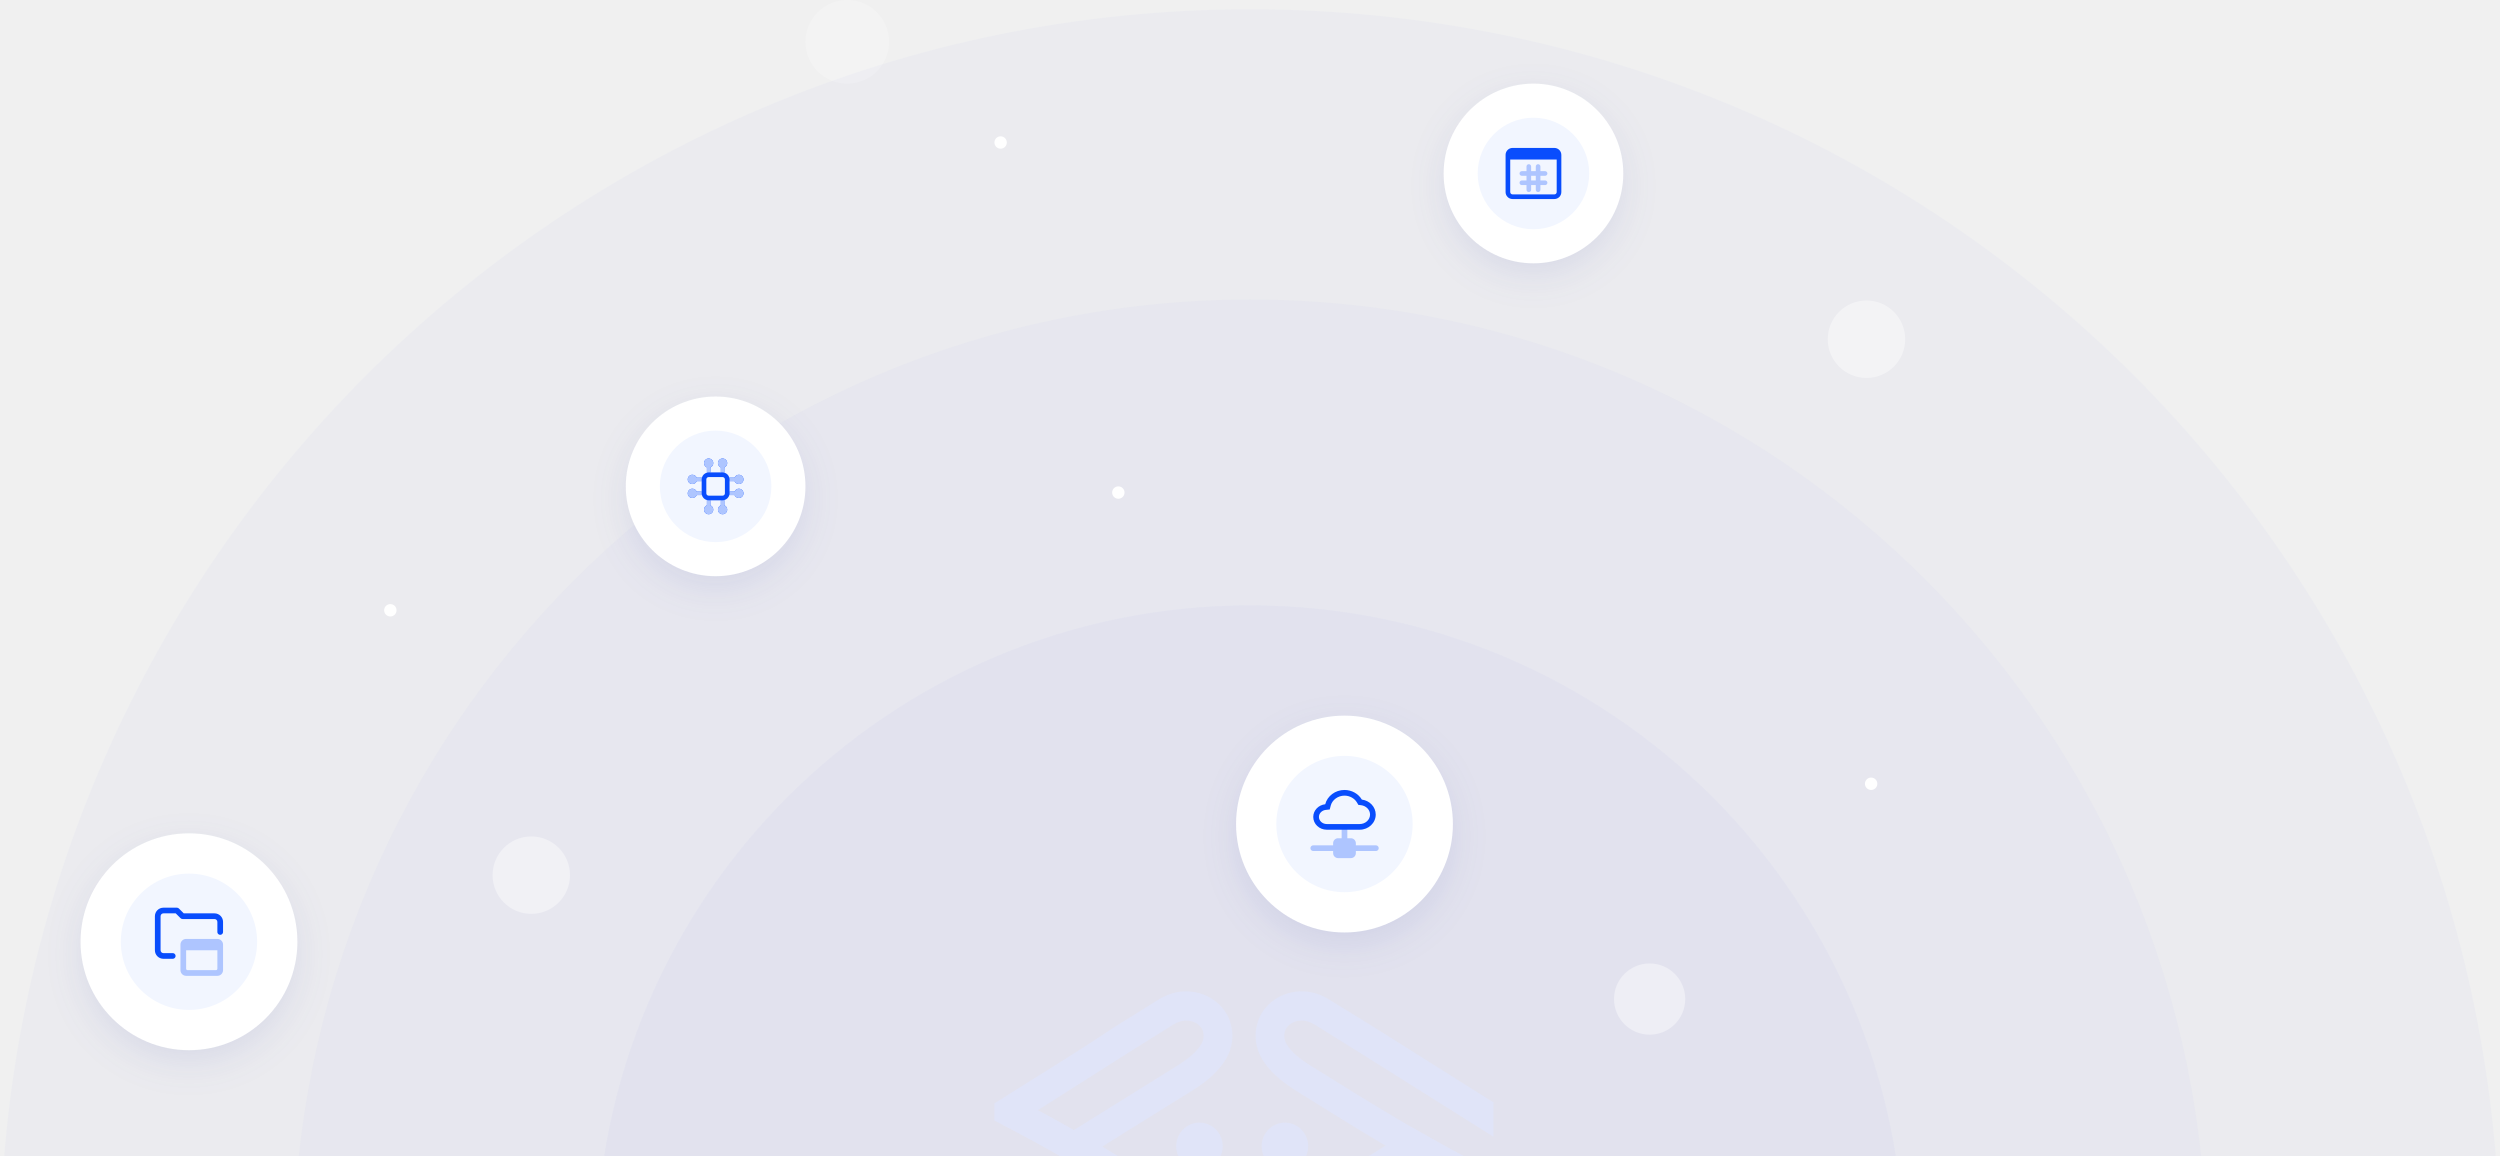
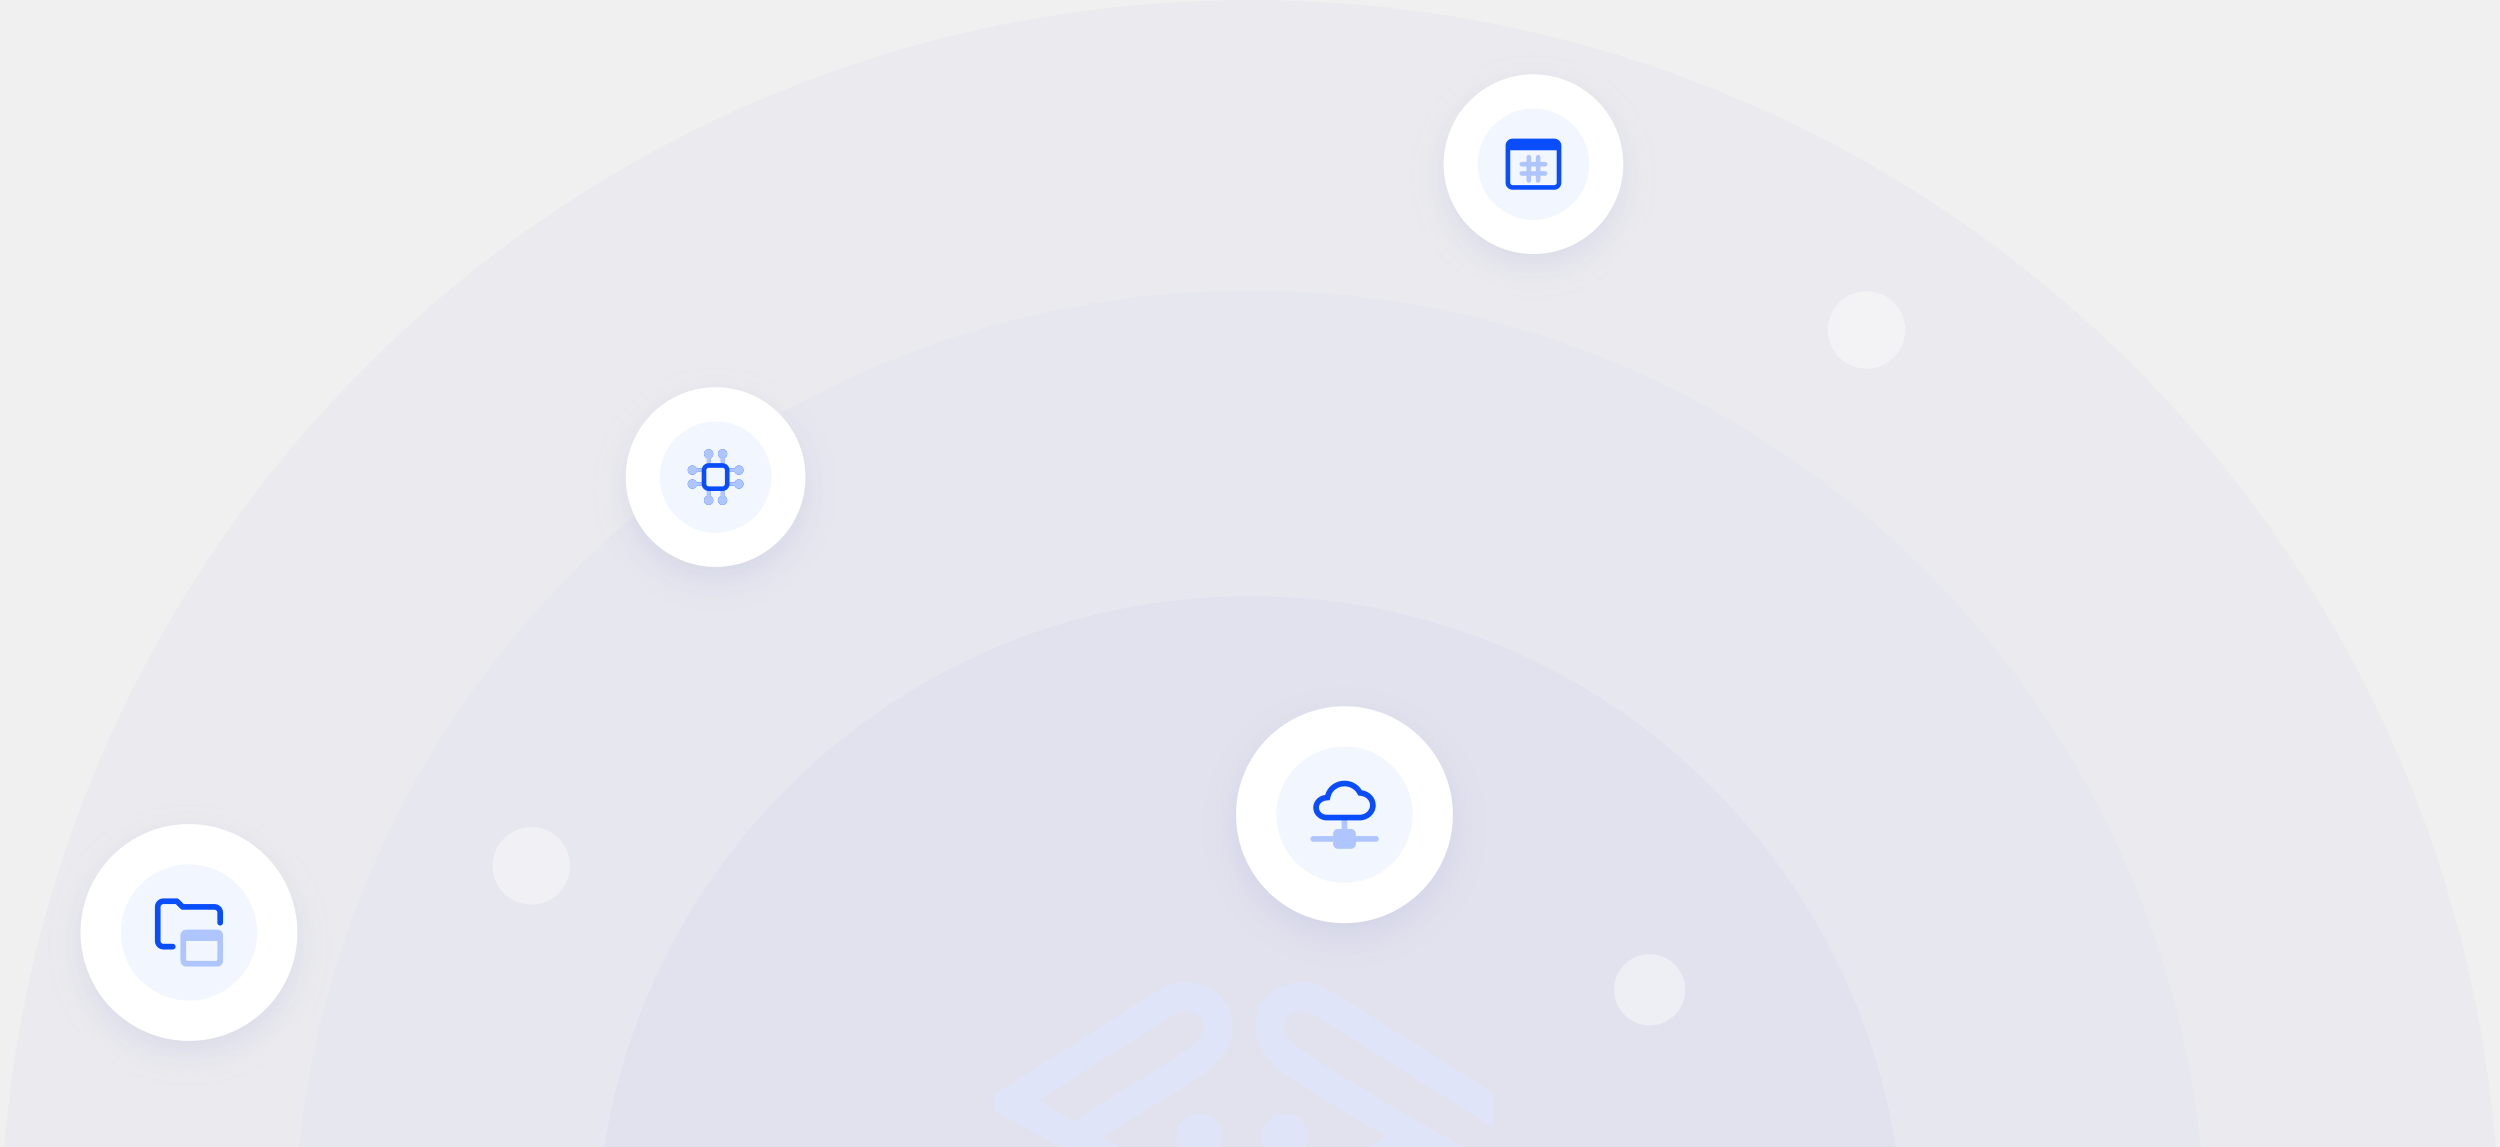
- <svg xmlns="http://www.w3.org/2000/svg" width="807" height="373" viewBox="0 0 807 373" fill="none">
-   <circle opacity=".2" cx="273.5" cy="13.5" r="13.5" fill="#fff" />
-   <circle opacity=".6" cx="403.5" cy="406.5" r="403.5" fill="#2346E1" fill-opacity=".04" />
-   <ellipse opacity=".5" cx="403.5" cy="406.5" rx="308.796" ry="309.803" fill="#2346E1" fill-opacity=".04" />
-   <circle opacity=".7" cx="403.5" cy="406.5" r="211.069" fill="#2346E1" fill-opacity=".04" />
+ <svg xmlns="http://www.w3.org/2000/svg" width="807" height="370" viewBox="0 0 807 370" fill="none">
+   <circle opacity=".6" cx="403.5" cy="403.5" r="403.5" fill="#2346E1" fill-opacity=".04" />
+   <ellipse opacity=".5" cx="403.5" cy="403.5" rx="308.796" ry="309.803" fill="#2346E1" fill-opacity=".04" />
+   <circle opacity=".7" cx="403.5" cy="403.5" r="211.069" fill="#2346E1" fill-opacity=".04" />
  <g clip-path="url(#a)" fill-rule="evenodd" clip-rule="evenodd" fill="#E0E4F8">
-     <path d="M482.077 381.179v2.641c-12.644 8.127-25.943 16.037-38.306 24.381l-14.621 9.102a17.53 17.53 0 0 1-4.513 2.045 15.715 15.715 0 0 1-10.174-.474 14.73 14.73 0 0 1-7.236-6.027 12.917 12.917 0 0 1-1.416-3.21 14.364 14.364 0 0 1-.455-6.038 14.298 14.298 0 0 1 2.071-5.679c2.003-3.372 5.487-6.772 10.868-10.063l37.973-23.663 2.39 1.355a630.066 630.066 0 0 0 10.054 5.621 578.5 578.5 0 0 0 10.801 5.729l2.537 1.355v2.885l.027.04zm-43.153 18.963l29.2-18.583-3.792-1.964c-2.67-1.436-5.22-2.885-7.837-4.375l-33.38 20.777c-4.005 2.506-6.502 4.768-7.73 6.854a5.27 5.27 0 0 0-.641 4.293c.095.312.225.612.387.894a5.47 5.47 0 0 0 2.67 2.14 6.588 6.588 0 0 0 4.286.136 9.273 9.273 0 0 0 2.23-1.003l14.607-9.169z" />
-     <path d="M482.011 366.891l-43.087-27.089-14.58-9.075a8.733 8.733 0 0 0-2.23-1.002 6.588 6.588 0 0 0-4.286.135 5.357 5.357 0 0 0-2.67 2.14 4.426 4.426 0 0 0-.387.894 5.292 5.292 0 0 0 .641 4.294c1.228 2.086 3.698 4.348 7.73 6.854l.868.541c19.948 12.434 34.862 21.672 55.517 32.399l-4.219 8.411c-20.802-10.754-35.916-20.168-56.078-32.764l-.854-.542c-5.341-3.345-8.866-6.691-10.869-10.064a14.303 14.303 0 0 1-2.071-5.678 14.379 14.379 0 0 1 .456-6.038 12.878 12.878 0 0 1 1.362-3.21 14.734 14.734 0 0 1 7.21-6.027 15.71 15.71 0 0 1 10.2-.42 17.915 17.915 0 0 1 4.487 2.059l14.687 9.061 38.453 24.218h-.214v10.836l-.066.067zM321 358.82v-2.641c12.644-8.059 25.943-16.037 38.32-24.381l14.58-9.088a18.154 18.154 0 0 1 4.513-2.059 15.705 15.705 0 0 1 10.174.42 14.897 14.897 0 0 1 7.25 6.027 13.396 13.396 0 0 1 1.402 3.21c.579 1.956.734 4.015.455 6.038a14.282 14.282 0 0 1-2.071 5.679c-2.002 3.372-5.487 6.772-10.855 10.063l-37.986 23.649-2.39-1.354a460.922 460.922 0 0 0-10.04-5.621 678.336 678.336 0 0 0-10.802-5.73l-2.55-1.327v-2.885zm43.153-18.963L334.966 358.4l3.779 2.045c2.67 1.436 5.22 2.885 7.837 4.375l33.38-20.777c4.005-2.506 6.489-4.768 7.717-6.854a5.228 5.228 0 0 0 .641-4.294 3.792 3.792 0 0 0-.387-.894 5.356 5.356 0 0 0-2.671-2.14 6.588 6.588 0 0 0-4.286-.135 8.727 8.727 0 0 0-2.229 1.002l-14.594 9.129z" />
-     <path d="M321 373.068l43.153 27.09 14.58 9.088a9.232 9.232 0 0 0 2.23 1.002 6.581 6.581 0 0 0 4.286-.135 5.471 5.471 0 0 0 2.67-2.14c.167-.28.298-.58.388-.894a5.228 5.228 0 0 0-.641-4.294c-1.229-2.085-3.699-4.347-7.718-6.853l-.868-.542c-20.027-12.434-34.875-21.671-55.516-32.399l4.219-8.411c20.789 10.755 35.903 20.168 56.077 32.765l.868.541c5.341 3.346 8.853 6.691 10.855 10.064a14.292 14.292 0 0 1 2.071 5.679 14.359 14.359 0 0 1-.455 6.037 13.379 13.379 0 0 1-1.402 3.21 14.893 14.893 0 0 1-7.21 6 15.698 15.698 0 0 1-10.174.42 17.712 17.712 0 0 1-4.513-2.045l-14.58-9.021L321 384.148v-11.08zm66.184 4.551c1.487 0 2.94-.447 4.176-1.285a7.607 7.607 0 0 0 2.769-3.422 7.728 7.728 0 0 0 .428-4.406 7.653 7.653 0 0 0-2.058-3.904 7.476 7.476 0 0 0-3.848-2.087 7.407 7.407 0 0 0-4.344.434 7.54 7.54 0 0 0-3.373 2.808 7.706 7.706 0 0 0-1.267 4.237c0 2.022.792 3.962 2.202 5.392a7.46 7.46 0 0 0 5.315 2.233zm27.588 0c1.487 0 2.94-.447 4.176-1.285a7.607 7.607 0 0 0 2.769-3.422 7.728 7.728 0 0 0 .428-4.406 7.653 7.653 0 0 0-2.058-3.904 7.475 7.475 0 0 0-3.849-2.087 7.405 7.405 0 0 0-4.343.434 7.54 7.54 0 0 0-3.373 2.808 7.696 7.696 0 0 0 .938 9.625 7.476 7.476 0 0 0 5.312 2.237z" />
+     <path d="M482.077 378.179v2.641c-12.644 8.127-25.943 16.037-38.306 24.381l-14.621 9.102a17.53 17.53 0 0 1-4.513 2.045 15.715 15.715 0 0 1-10.174-.474 14.73 14.73 0 0 1-7.236-6.027 12.917 12.917 0 0 1-1.416-3.21 14.364 14.364 0 0 1-.455-6.038 14.298 14.298 0 0 1 2.071-5.679c2.003-3.372 5.487-6.772 10.868-10.063l37.973-23.663 2.39 1.355a630.066 630.066 0 0 0 10.054 5.621 578.5 578.5 0 0 0 10.801 5.729l2.537 1.355v2.885l.027.04zm-43.153 18.963l29.2-18.583-3.792-1.964c-2.67-1.436-5.22-2.885-7.837-4.375l-33.38 20.777c-4.005 2.506-6.502 4.768-7.73 6.854a5.27 5.27 0 0 0-.641 4.293c.095.312.225.612.387.894a5.47 5.47 0 0 0 2.67 2.14 6.588 6.588 0 0 0 4.286.136 9.273 9.273 0 0 0 2.23-1.003l14.607-9.169z" />
+     <path d="M482.011 363.891l-43.087-27.089-14.58-9.075a8.733 8.733 0 0 0-2.23-1.002 6.588 6.588 0 0 0-4.286.135 5.357 5.357 0 0 0-2.67 2.14 4.426 4.426 0 0 0-.387.894 5.292 5.292 0 0 0 .641 4.294c1.228 2.086 3.698 4.348 7.73 6.854l.868.541c19.948 12.434 34.862 21.672 55.517 32.399l-4.219 8.411c-20.802-10.754-35.916-20.168-56.078-32.764l-.854-.542c-5.341-3.345-8.866-6.691-10.869-10.064a14.303 14.303 0 0 1-2.071-5.678 14.379 14.379 0 0 1 .456-6.038 12.878 12.878 0 0 1 1.362-3.21 14.734 14.734 0 0 1 7.21-6.027 15.71 15.71 0 0 1 10.2-.42 17.915 17.915 0 0 1 4.487 2.059l14.687 9.061 38.453 24.218h-.214v10.836l-.066.067zM321 355.82v-2.641c12.644-8.059 25.943-16.037 38.32-24.381l14.58-9.088a18.154 18.154 0 0 1 4.513-2.059 15.705 15.705 0 0 1 10.174.42 14.897 14.897 0 0 1 7.25 6.027 13.396 13.396 0 0 1 1.402 3.21c.579 1.956.734 4.015.455 6.038a14.282 14.282 0 0 1-2.071 5.679c-2.002 3.372-5.487 6.772-10.855 10.063l-37.986 23.649-2.39-1.354a460.922 460.922 0 0 0-10.04-5.621 678.336 678.336 0 0 0-10.802-5.73l-2.55-1.327v-2.885zm43.153-18.963L334.966 355.4l3.779 2.045c2.67 1.436 5.22 2.885 7.837 4.375l33.38-20.777c4.005-2.506 6.489-4.768 7.717-6.854a5.228 5.228 0 0 0 .641-4.294 3.792 3.792 0 0 0-.387-.894 5.356 5.356 0 0 0-2.671-2.14 6.588 6.588 0 0 0-4.286-.135 8.727 8.727 0 0 0-2.229 1.002l-14.594 9.129z" />
+     <path d="M321 370.068l43.153 27.09 14.58 9.088a9.232 9.232 0 0 0 2.23 1.002 6.581 6.581 0 0 0 4.286-.135 5.471 5.471 0 0 0 2.67-2.14c.167-.28.298-.58.388-.894a5.228 5.228 0 0 0-.641-4.294c-1.229-2.085-3.699-4.347-7.718-6.853l-.868-.542c-20.027-12.434-34.875-21.671-55.516-32.399l4.219-8.411c20.789 10.755 35.903 20.168 56.077 32.765l.868.541c5.341 3.346 8.853 6.691 10.855 10.064a14.292 14.292 0 0 1 2.071 5.679 14.359 14.359 0 0 1-.455 6.037 13.379 13.379 0 0 1-1.402 3.21 14.893 14.893 0 0 1-7.21 6 15.698 15.698 0 0 1-10.174.42 17.712 17.712 0 0 1-4.513-2.045l-14.58-9.021L321 381.148v-11.08zm66.184 4.551c1.487 0 2.94-.447 4.176-1.285a7.607 7.607 0 0 0 2.769-3.422 7.728 7.728 0 0 0 .428-4.406 7.653 7.653 0 0 0-2.058-3.904 7.476 7.476 0 0 0-3.848-2.087 7.407 7.407 0 0 0-4.344.434 7.54 7.54 0 0 0-3.373 2.808 7.706 7.706 0 0 0-1.267 4.237c0 2.022.792 3.962 2.202 5.392a7.46 7.46 0 0 0 5.315 2.233zm27.588 0c1.487 0 2.94-.447 4.176-1.285a7.607 7.607 0 0 0 2.769-3.422 7.728 7.728 0 0 0 .428-4.406 7.653 7.653 0 0 0-2.058-3.904 7.475 7.475 0 0 0-3.849-2.087 7.405 7.405 0 0 0-4.343.434 7.54 7.54 0 0 0-3.373 2.808 7.696 7.696 0 0 0 .938 9.625 7.476 7.476 0 0 0 5.312 2.237z" />
  </g>
-   <rect x="399" y="231" width="70" height="70" rx="35" fill="#fff" filter="url(#b)" />
-   <rect x="466" y="27" width="58" height="58" rx="29" fill="#fff" filter="url(#c)" />
-   <circle opacity=".4" cx="171.5" cy="282.5" r="12.5" fill="#fff" />
-   <circle opacity=".4" cx="602.5" cy="109.5" r="12.5" fill="#fff" />
-   <circle opacity=".4" cx="532.5" cy="322.5" r="11.5" fill="#fff" />
-   <rect x="26" y="269" width="70" height="70" rx="35" fill="#fff" filter="url(#d)" />
-   <circle cx="434" cy="266" r="22" fill="#F2F6FF" />
-   <path d="M444.084 272.875h-6.417v-.687c0-.884-.719-1.605-1.605-1.605h-1.145v-3.208a.918.918 0 0 0-1.834 0v3.208h-1.145c-.885 0-1.605.719-1.605 1.605v.687h-6.417a.917.917 0 0 0 .001 1.834h6.417v.688c0 .884.719 1.604 1.605 1.604h4.125c.884 0 1.604-.719 1.604-1.604v-.688h6.418a.918.918 0 1 0-.002-1.834z" fill="#AEC5FF" />
-   <path d="M439.601 258.106c-1.114-1.899-3.27-3.106-5.601-3.106-2.963 0-5.538 1.946-6.22 4.61-2.171.237-3.863 1.984-3.863 4.098 0 2.274 1.958 4.125 4.365 4.125h10.622c2.857 0 5.181-2.193 5.181-4.89 0-2.464-1.941-4.522-4.484-4.837zm-.699 7.894H428.28c-1.395 0-2.53-1.029-2.53-2.292 0-1.159.957-2.138 2.228-2.276l1.262-.137.315-1.231c.48-1.873 2.35-3.233 4.445-3.233 1.657 0 3.234.864 4.019 2.2l.458.781.898.112c1.639.205 2.875 1.503 2.875 3.021 0 1.684-1.501 3.055-3.348 3.055z" fill="#094DFD" />
-   <circle cx="495" cy="56" r="18" fill="#F2F6FF" />
-   <path d="M493.5 61.999a.75.75 0 0 1-.75-.75v-7.5a.75.75 0 1 1 1.501 0v7.5a.751.751 0 0 1-.751.75zm3 0a.75.75 0 0 1-.75-.75v-7.5a.75.75 0 1 1 1.5 0v7.5c0 .415-.335.75-.75.75z" fill="#AEC5FF" />
-   <path d="M498.75 56.75h-7.501a.75.75 0 0 1 .001-1.501h7.501a.75.75 0 0 1-.001 1.5zm0 3h-7.501a.75.75 0 1 1 .002-1.5h7.5a.75.75 0 0 1-.001 1.5z" fill="#AEC5FF" />
-   <path d="M501.75 47.751h-13.5a2.252 2.252 0 0 0-2.25 2.25v12a2.252 2.252 0 0 0 2.25 2.25h13.5a2.252 2.252 0 0 0 2.25-2.25v-12c0-1.24-1.009-2.25-2.25-2.25zm0 15h-13.5a.75.75 0 0 1-.75-.75V51.5h15V62a.75.75 0 0 1-.75.75z" fill="#094DFD" />
-   <circle cx="61" cy="304" r="22" fill="#F2F6FF" />
-   <path d="M70.167 303.083H60.083a1.833 1.833 0 0 0-1.833 1.833v8.25c0 1.013.82 1.834 1.833 1.834h10.084A1.833 1.833 0 0 0 72 313.167v-8.25c0-1.013-.82-1.834-1.833-1.834zm-.458 10.084h-9.167a.458.458 0 0 1-.458-.458v-5.959h10.084v5.958a.46.46 0 0 1-.459.459z" fill="#AEC5FF" />
-   <path d="M55.728 309.5H52.75a2.753 2.753 0 0 1-2.75-2.75v-11a2.753 2.753 0 0 1 2.75-2.75h4.355c.243 0 .475.096.647.268l1.565 1.565h9.933a2.753 2.753 0 0 1 2.75 2.75v3.217a.918.918 0 1 1-1.834 0v-3.217a.918.918 0 0 0-.917-.917H58.936a.918.918 0 0 1-.648-.268l-1.564-1.565H52.75a.918.918 0 0 0-.917.917v11c0 .506.411.917.917.917h2.98a.917.917 0 1 1-.002 1.833z" fill="#094DFD" />
-   <rect x="202" y="128" width="58" height="58" rx="29" fill="#fff" filter="url(#e)" />
-   <circle cx="231" cy="157" r="18" fill="#F2F6FF" />
-   <path d="M238.5 157.75c-.627 0-1.165.389-1.388.938H235.5v-3.376h1.612c.223.549.761.938 1.388.938.827 0 1.5-.673 1.5-1.5s-.673-1.5-1.5-1.5c-.627 0-1.165.389-1.388.938h-1.692a2.249 2.249 0 0 0-1.608-1.608v-1.692c.549-.223.938-.761.938-1.388 0-.827-.673-1.5-1.5-1.5s-1.5.673-1.5 1.5c0 .627.39 1.165.938 1.388v1.612h-3.376v-1.612c.549-.223.938-.761.938-1.388 0-.827-.673-1.5-1.5-1.5s-1.5.673-1.5 1.5c0 .627.39 1.165.938 1.388v1.692a2.249 2.249 0 0 0-1.608 1.608h-1.692a1.501 1.501 0 0 0-1.388-.938c-.827 0-1.5.673-1.5 1.5s.673 1.5 1.5 1.5c.627 0 1.165-.389 1.388-.938h1.612v3.376h-1.612a1.501 1.501 0 0 0-1.388-.938c-.827 0-1.5.673-1.5 1.5s.673 1.5 1.5 1.5c.627 0 1.165-.389 1.388-.938h1.692a2.249 2.249 0 0 0 1.608 1.608v1.692a1.501 1.501 0 0 0-.938 1.388c0 .827.673 1.5 1.5 1.5s1.5-.673 1.5-1.5c0-.627-.39-1.165-.938-1.388V161.5h3.376v1.612a1.501 1.501 0 0 0-.938 1.388c0 .827.673 1.5 1.5 1.5s1.5-.673 1.5-1.5c0-.627-.39-1.165-.938-1.388v-1.692a2.249 2.249 0 0 0 1.608-1.608h1.692c.223.549.761.938 1.388.938.827 0 1.5-.673 1.5-1.5s-.673-1.5-1.5-1.5zm-4.5 1.5a.75.75 0 0 1-.75.75h-4.5a.75.75 0 0 1-.75-.75v-4.5a.75.75 0 0 1 .75-.75h4.5a.75.75 0 0 1 .75.75v4.5z" fill="#094DFD" />
-   <path fill-rule="evenodd" clip-rule="evenodd" d="M237.112 158.688a1.501 1.501 0 0 1 1.388-.938c.827 0 1.5.673 1.5 1.5s-.673 1.5-1.5 1.5a1.501 1.501 0 0 1-1.388-.938h-1.672c.039-.164.06-.336.06-.512v-.612h1.612zm-1.612-3.376v-.612c0-.176-.021-.348-.06-.512h1.672a1.501 1.501 0 0 1 1.388-.938c.827 0 1.5.673 1.5 1.5s-.673 1.5-1.5 1.5a1.501 1.501 0 0 1-1.388-.938H235.5zm-1.688-2.752v-1.672c.549-.223.938-.761.938-1.388 0-.827-.673-1.5-1.5-1.5s-1.5.673-1.5 1.5c0 .627.39 1.165.938 1.388v1.612h.612c.176 0 .348.021.512.06zm-4.5-.06v-1.612c.549-.223.938-.761.938-1.388 0-.827-.673-1.5-1.5-1.5s-1.5.673-1.5 1.5c0 .627.39 1.165.938 1.388v1.672c.164-.039.336-.06.512-.06h.612zm-2.752 1.688h-1.672a1.501 1.501 0 0 0-1.388-.938c-.827 0-1.5.673-1.5 1.5s.673 1.5 1.5 1.5c.627 0 1.165-.389 1.388-.938h1.612v-.612c0-.176.021-.348.06-.512zm-.06 4.5h-1.612a1.501 1.501 0 0 0-1.388-.938c-.827 0-1.5.673-1.5 1.5s.673 1.5 1.5 1.5c.627 0 1.165-.389 1.388-.938h1.672a2.215 2.215 0 0 1-.06-.512v-.612zm1.688 2.752v1.672a1.501 1.501 0 0 0-.938 1.388c0 .827.673 1.5 1.5 1.5s1.5-.673 1.5-1.5c0-.627-.39-1.165-.938-1.388V161.5h-.612c-.176 0-.348-.021-.512-.06zm4.5.06v1.612a1.501 1.501 0 0 0-.938 1.388c0 .827.673 1.5 1.5 1.5s1.5-.673 1.5-1.5c0-.627-.39-1.165-.938-1.388v-1.672c-.164.039-.336.06-.512.06h-.612z" fill="#AEC5FF" />
-   <circle cx="126" cy="197" r="2" fill="#fff" />
-   <circle cx="361" cy="159" r="2" fill="#fff" />
-   <circle cx="604" cy="253" r="2" fill="#fff" />
-   <circle cx="323" cy="46" r="2" fill="#fff" />
+   <rect x="399" y="228" width="70" height="70" rx="35" fill="#fff" filter="url(#b)" />
+   <rect x="466" y="24" width="58" height="58" rx="29" fill="#fff" filter="url(#c)" />
+   <circle opacity=".4" cx="171.5" cy="279.5" r="12.5" fill="#fff" />
+   <circle opacity=".4" cx="602.5" cy="106.5" r="12.5" fill="#fff" />
+   <circle opacity=".4" cx="532.5" cy="319.5" r="11.5" fill="#fff" />
+   <rect x="26" y="266" width="70" height="70" rx="35" fill="#fff" filter="url(#d)" />
+   <circle cx="434" cy="263" r="22" fill="#F2F6FF" />
+   <path d="M444.084 269.875h-6.417v-.687c0-.884-.719-1.605-1.605-1.605h-1.145v-3.208a.918.918 0 0 0-1.834 0v3.208h-1.145c-.885 0-1.605.719-1.605 1.605v.687h-6.417a.917.917 0 0 0 .001 1.834h6.417v.688c0 .884.719 1.604 1.605 1.604h4.125c.884 0 1.604-.719 1.604-1.604v-.688h6.418a.918.918 0 1 0-.002-1.834z" fill="#AEC5FF" />
+   <path d="M439.601 255.106c-1.114-1.899-3.27-3.106-5.601-3.106-2.963 0-5.538 1.946-6.22 4.61-2.171.237-3.863 1.984-3.863 4.098 0 2.274 1.958 4.125 4.365 4.125h10.622c2.857 0 5.181-2.193 5.181-4.89 0-2.464-1.941-4.522-4.484-4.837zm-.699 7.894H428.28c-1.395 0-2.53-1.029-2.53-2.292 0-1.159.957-2.138 2.228-2.276l1.262-.137.315-1.231c.48-1.873 2.35-3.233 4.445-3.233 1.657 0 3.234.864 4.019 2.2l.458.781.898.112c1.639.205 2.875 1.503 2.875 3.021 0 1.684-1.501 3.055-3.348 3.055z" fill="#094DFD" />
+   <circle cx="495" cy="53" r="18" fill="#F2F6FF" />
+   <path d="M493.5 58.999a.75.75 0 0 1-.75-.75v-7.5a.75.75 0 1 1 1.501 0v7.5a.751.751 0 0 1-.751.75zm3 0a.75.75 0 0 1-.75-.75v-7.5a.75.75 0 1 1 1.5 0v7.5c0 .415-.335.75-.75.75z" fill="#AEC5FF" />
+   <path d="M498.75 53.75h-7.501a.75.75 0 0 1 .001-1.501h7.501a.75.75 0 0 1-.001 1.5zm0 3h-7.501a.75.75 0 1 1 .002-1.5h7.5a.75.75 0 0 1-.001 1.5z" fill="#AEC5FF" />
+   <path d="M501.75 44.751h-13.5a2.252 2.252 0 0 0-2.25 2.25v12a2.252 2.252 0 0 0 2.25 2.25h13.5a2.252 2.252 0 0 0 2.25-2.25v-12c0-1.24-1.009-2.25-2.25-2.25zm0 15h-13.5a.75.75 0 0 1-.75-.75V48.5h15V59a.75.75 0 0 1-.75.75z" fill="#094DFD" />
+   <circle cx="61" cy="301" r="22" fill="#F2F6FF" />
+   <path d="M70.167 300.083H60.083a1.833 1.833 0 0 0-1.833 1.833v8.25c0 1.013.82 1.834 1.833 1.834h10.084A1.833 1.833 0 0 0 72 310.167v-8.25c0-1.013-.82-1.834-1.833-1.834zm-.458 10.084h-9.167a.458.458 0 0 1-.458-.458v-5.959h10.084v5.958a.46.46 0 0 1-.459.459z" fill="#AEC5FF" />
+   <path d="M55.728 306.5H52.75a2.753 2.753 0 0 1-2.75-2.75v-11a2.753 2.753 0 0 1 2.75-2.75h4.355c.243 0 .475.096.647.268l1.565 1.565h9.933a2.753 2.753 0 0 1 2.75 2.75v3.217a.918.918 0 1 1-1.834 0v-3.217a.918.918 0 0 0-.917-.917H58.936a.918.918 0 0 1-.648-.268l-1.564-1.565H52.75a.918.918 0 0 0-.917.917v11c0 .506.411.917.917.917h2.98a.917.917 0 1 1-.002 1.833z" fill="#094DFD" />
+   <rect x="202" y="125" width="58" height="58" rx="29" fill="#fff" filter="url(#e)" />
+   <circle cx="231" cy="154" r="18" fill="#F2F6FF" />
+   <path d="M238.5 154.75c-.627 0-1.165.389-1.388.938H235.5v-3.376h1.612c.223.549.761.938 1.388.938.827 0 1.5-.673 1.5-1.5s-.673-1.5-1.5-1.5c-.627 0-1.165.389-1.388.938h-1.692a2.249 2.249 0 0 0-1.608-1.608v-1.692c.549-.223.938-.761.938-1.388 0-.827-.673-1.5-1.5-1.5s-1.5.673-1.5 1.5c0 .627.39 1.165.938 1.388v1.612h-3.376v-1.612c.549-.223.938-.761.938-1.388 0-.827-.673-1.5-1.5-1.5s-1.5.673-1.5 1.5c0 .627.39 1.165.938 1.388v1.692a2.249 2.249 0 0 0-1.608 1.608h-1.692a1.501 1.501 0 0 0-1.388-.938c-.827 0-1.5.673-1.5 1.5s.673 1.5 1.5 1.5c.627 0 1.165-.389 1.388-.938h1.612v3.376h-1.612a1.501 1.501 0 0 0-1.388-.938c-.827 0-1.5.673-1.5 1.5s.673 1.5 1.5 1.5c.627 0 1.165-.389 1.388-.938h1.692a2.249 2.249 0 0 0 1.608 1.608v1.692a1.501 1.501 0 0 0-.938 1.388c0 .827.673 1.5 1.5 1.5s1.5-.673 1.5-1.5c0-.627-.39-1.165-.938-1.388V158.5h3.376v1.612a1.501 1.501 0 0 0-.938 1.388c0 .827.673 1.5 1.5 1.5s1.5-.673 1.5-1.5c0-.627-.39-1.165-.938-1.388v-1.692a2.249 2.249 0 0 0 1.608-1.608h1.692c.223.549.761.938 1.388.938.827 0 1.5-.673 1.5-1.5s-.673-1.5-1.5-1.5zm-4.5 1.5a.75.75 0 0 1-.75.75h-4.5a.75.75 0 0 1-.75-.75v-4.5a.75.75 0 0 1 .75-.75h4.5a.75.75 0 0 1 .75.75v4.5z" fill="#094DFD" />
+   <path fill-rule="evenodd" clip-rule="evenodd" d="M237.112 155.688a1.501 1.501 0 0 1 1.388-.938c.827 0 1.5.673 1.5 1.5s-.673 1.5-1.5 1.5a1.501 1.501 0 0 1-1.388-.938h-1.672c.039-.164.06-.336.06-.512v-.612h1.612zm-1.612-3.376v-.612c0-.176-.021-.348-.06-.512h1.672a1.501 1.501 0 0 1 1.388-.938c.827 0 1.5.673 1.5 1.5s-.673 1.5-1.5 1.5a1.501 1.501 0 0 1-1.388-.938H235.5zm-1.688-2.752v-1.672c.549-.223.938-.761.938-1.388 0-.827-.673-1.5-1.5-1.5s-1.5.673-1.5 1.5c0 .627.39 1.165.938 1.388v1.612h.612c.176 0 .348.021.512.06zm-4.5-.06v-1.612c.549-.223.938-.761.938-1.388 0-.827-.673-1.5-1.5-1.5s-1.5.673-1.5 1.5c0 .627.39 1.165.938 1.388v1.672c.164-.039.336-.06.512-.06h.612zm-2.752 1.688h-1.672a1.501 1.501 0 0 0-1.388-.938c-.827 0-1.5.673-1.5 1.5s.673 1.5 1.5 1.5c.627 0 1.165-.389 1.388-.938h1.612v-.612c0-.176.021-.348.06-.512zm-.06 4.5h-1.612a1.501 1.501 0 0 0-1.388-.938c-.827 0-1.5.673-1.5 1.5s.673 1.5 1.5 1.5c.627 0 1.165-.389 1.388-.938h1.672a2.215 2.215 0 0 1-.06-.512v-.612zm1.688 2.752v1.672a1.501 1.501 0 0 0-.938 1.388c0 .827.673 1.5 1.5 1.5s1.5-.673 1.5-1.5c0-.627-.39-1.165-.938-1.388V158.5h-.612c-.176 0-.348-.021-.512-.06zm4.5.06v1.612a1.501 1.501 0 0 0-.938 1.388c0 .827.673 1.5 1.5 1.5s1.5-.673 1.5-1.5c0-.627-.39-1.165-.938-1.388v-1.672c-.164.039-.336.06-.512.06h-.612z" fill="#AEC5FF" />
  <defs>
-     <filter id="b" x="388" y="224" width="92" height="92" filterUnits="userSpaceOnUse" color-interpolation-filters="sRGB">
+     <filter id="b" x="388" y="221" width="92" height="92" filterUnits="userSpaceOnUse" color-interpolation-filters="sRGB">
      <feFlood flood-opacity="0" result="BackgroundImageFix" />
      <feColorMatrix in="SourceAlpha" values="0 0 0 0 0 0 0 0 0 0 0 0 0 0 0 0 0 0 127 0" result="hardAlpha" />
      <feOffset dy="4" />
      <feGaussianBlur stdDeviation="5.5" />
      <feColorMatrix values="0 0 0 0 0.225 0 0 0 0 0.293 0 0 0 0 0.648 0 0 0 0.1 0" />
-       <feBlend in2="BackgroundImageFix" result="effect1_dropShadow" />
-       <feBlend in="SourceGraphic" in2="effect1_dropShadow" result="shape" />
+       <feBlend in2="BackgroundImageFix" result="effect1_dropShadow_1018:5804" />
+       <feBlend in="SourceGraphic" in2="effect1_dropShadow_1018:5804" result="shape" />
    </filter>
-     <filter id="c" x="455" y="20" width="80" height="80" filterUnits="userSpaceOnUse" color-interpolation-filters="sRGB">
+     <filter id="c" x="455" y="17" width="80" height="80" filterUnits="userSpaceOnUse" color-interpolation-filters="sRGB">
      <feFlood flood-opacity="0" result="BackgroundImageFix" />
      <feColorMatrix in="SourceAlpha" values="0 0 0 0 0 0 0 0 0 0 0 0 0 0 0 0 0 0 127 0" result="hardAlpha" />
      <feOffset dy="4" />
      <feGaussianBlur stdDeviation="5.5" />
      <feColorMatrix values="0 0 0 0 0.225 0 0 0 0 0.293 0 0 0 0 0.648 0 0 0 0.1 0" />
-       <feBlend in2="BackgroundImageFix" result="effect1_dropShadow" />
-       <feBlend in="SourceGraphic" in2="effect1_dropShadow" result="shape" />
+       <feBlend in2="BackgroundImageFix" result="effect1_dropShadow_1018:5804" />
+       <feBlend in="SourceGraphic" in2="effect1_dropShadow_1018:5804" result="shape" />
    </filter>
-     <filter id="d" x="15" y="262" width="92" height="92" filterUnits="userSpaceOnUse" color-interpolation-filters="sRGB">
+     <filter id="d" x="15" y="259" width="92" height="92" filterUnits="userSpaceOnUse" color-interpolation-filters="sRGB">
      <feFlood flood-opacity="0" result="BackgroundImageFix" />
      <feColorMatrix in="SourceAlpha" values="0 0 0 0 0 0 0 0 0 0 0 0 0 0 0 0 0 0 127 0" result="hardAlpha" />
      <feOffset dy="4" />
      <feGaussianBlur stdDeviation="5.5" />
      <feColorMatrix values="0 0 0 0 0.225 0 0 0 0 0.293 0 0 0 0 0.648 0 0 0 0.1 0" />
-       <feBlend in2="BackgroundImageFix" result="effect1_dropShadow" />
-       <feBlend in="SourceGraphic" in2="effect1_dropShadow" result="shape" />
+       <feBlend in2="BackgroundImageFix" result="effect1_dropShadow_1018:5804" />
+       <feBlend in="SourceGraphic" in2="effect1_dropShadow_1018:5804" result="shape" />
    </filter>
-     <filter id="e" x="191" y="121" width="80" height="80" filterUnits="userSpaceOnUse" color-interpolation-filters="sRGB">
+     <filter id="e" x="191" y="118" width="80" height="80" filterUnits="userSpaceOnUse" color-interpolation-filters="sRGB">
      <feFlood flood-opacity="0" result="BackgroundImageFix" />
      <feColorMatrix in="SourceAlpha" values="0 0 0 0 0 0 0 0 0 0 0 0 0 0 0 0 0 0 127 0" result="hardAlpha" />
      <feOffset dy="4" />
      <feGaussianBlur stdDeviation="5.5" />
      <feColorMatrix values="0 0 0 0 0.225 0 0 0 0 0.293 0 0 0 0 0.648 0 0 0 0.1 0" />
-       <feBlend in2="BackgroundImageFix" result="effect1_dropShadow" />
-       <feBlend in="SourceGraphic" in2="effect1_dropShadow" result="shape" />
+       <feBlend in2="BackgroundImageFix" result="effect1_dropShadow_1018:5804" />
+       <feBlend in="SourceGraphic" in2="effect1_dropShadow_1018:5804" result="shape" />
    </filter>
    <clipPath id="a">
-       <path fill="#fff" transform="translate(321 320)" d="M0 0h165v100H0z" />
+       <path fill="#fff" transform="translate(321 317)" d="M0 0h165v100H0z" />
    </clipPath>
  </defs>
</svg>
